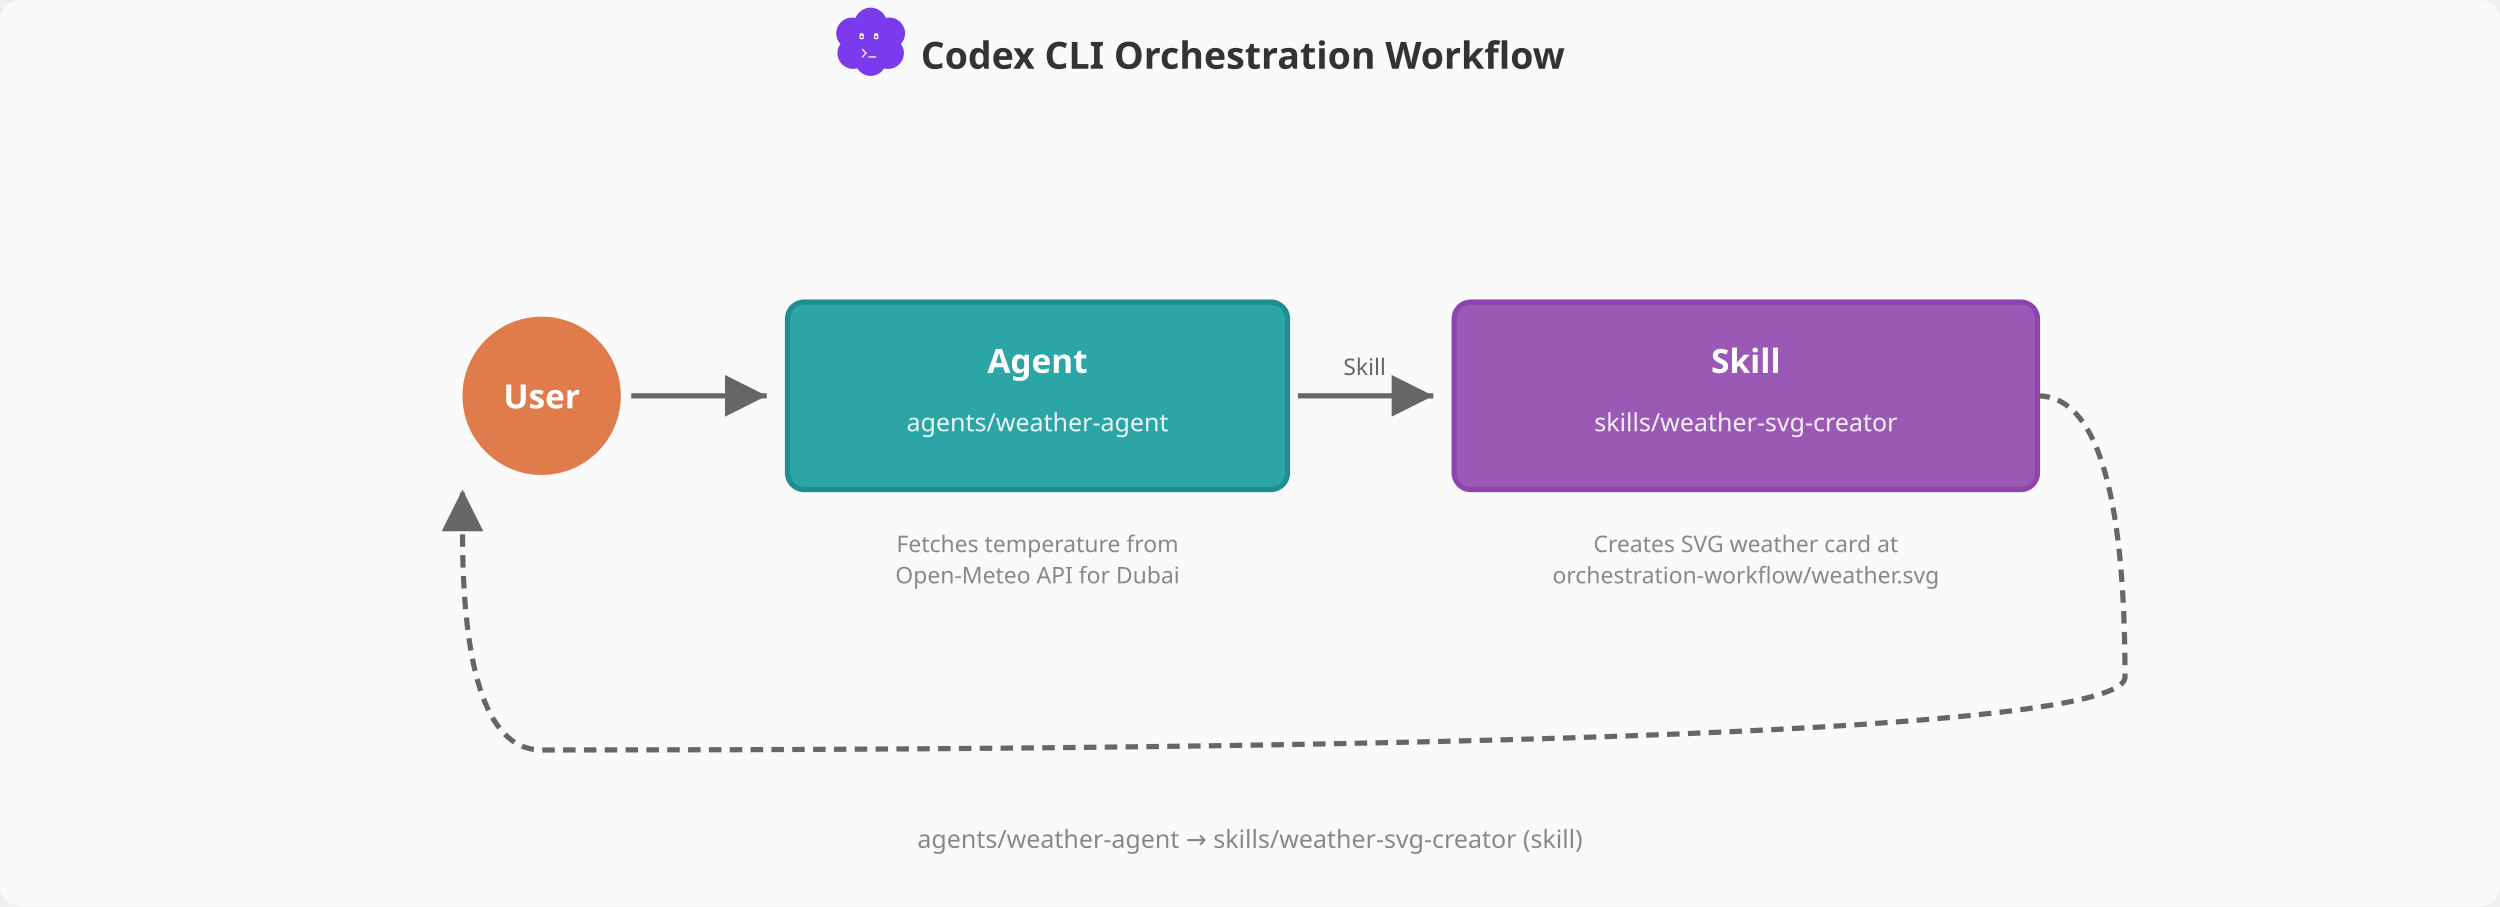
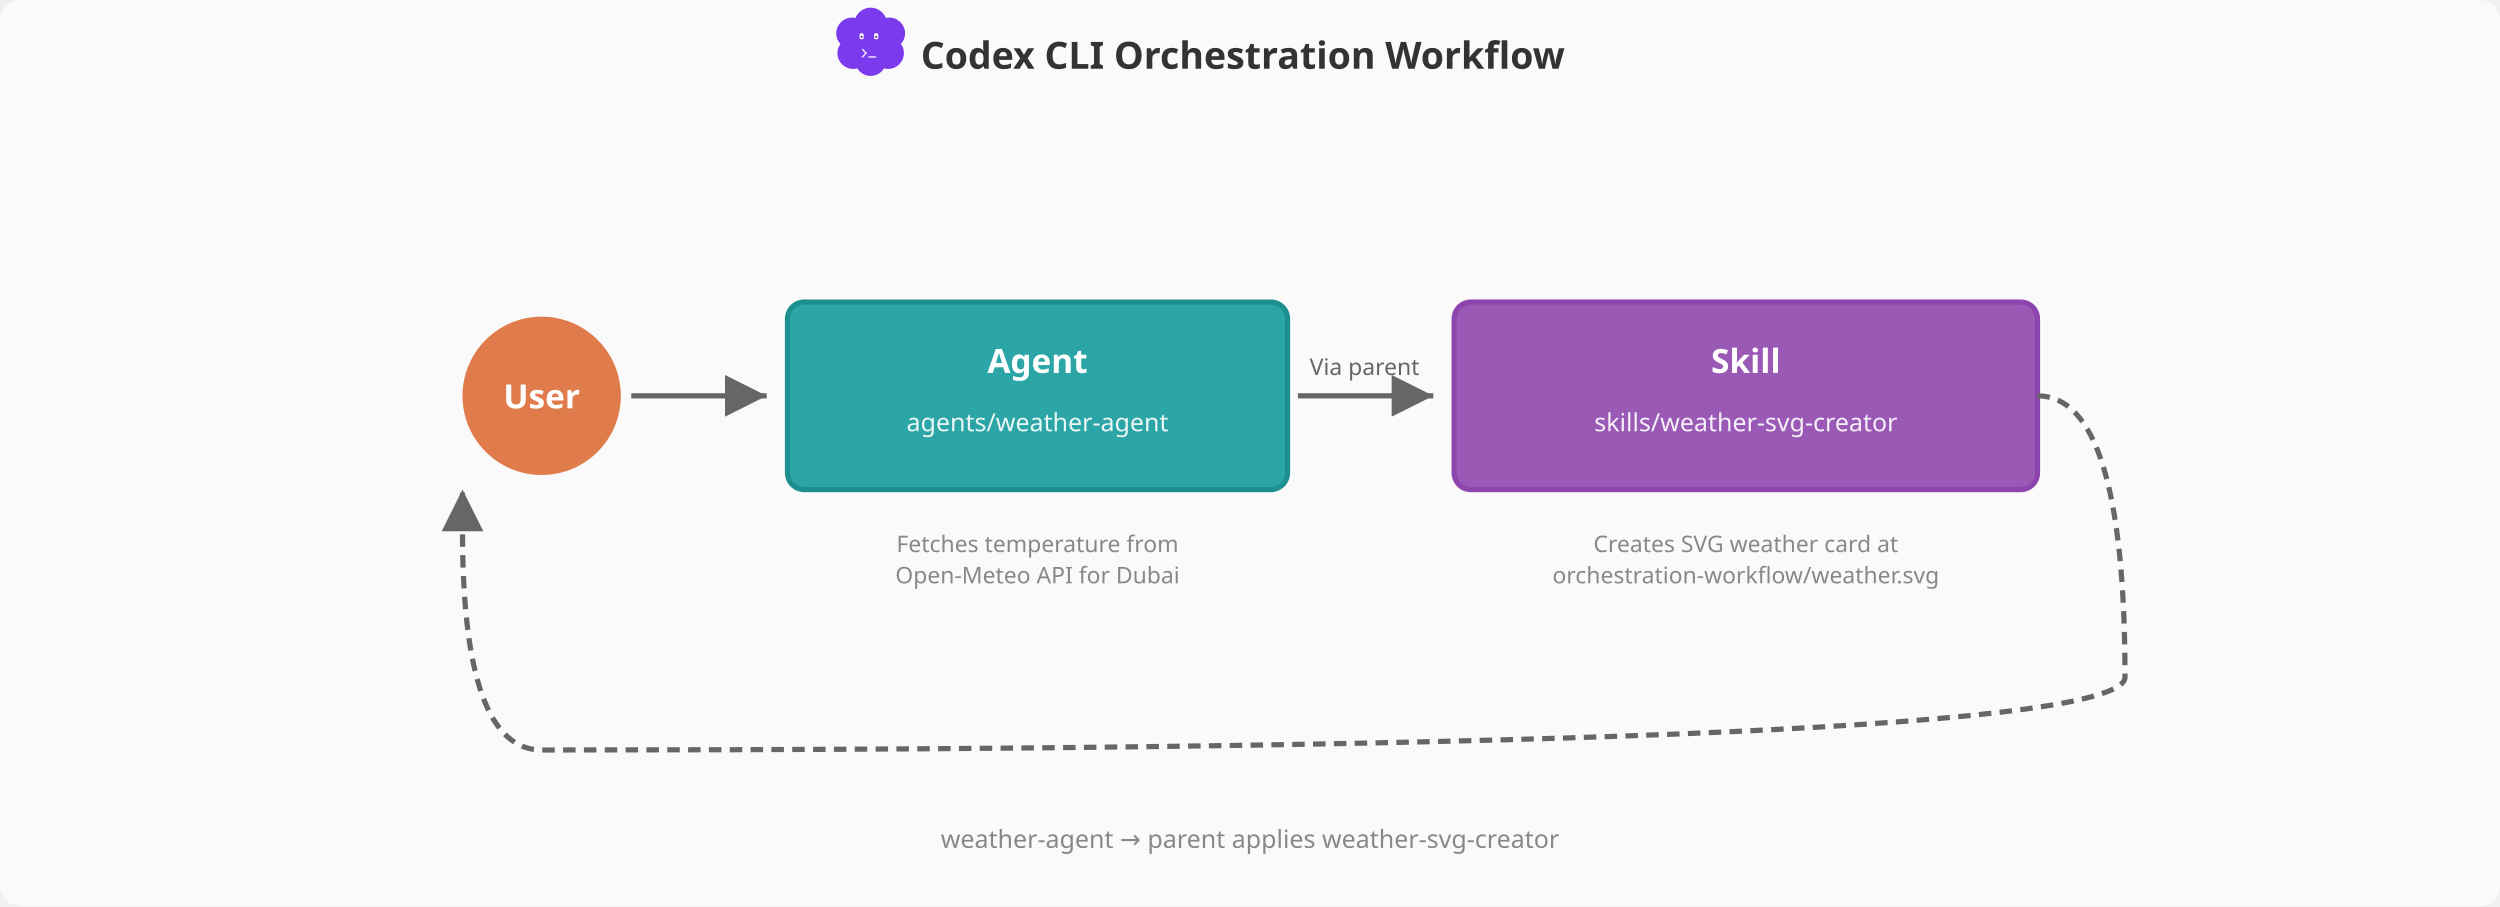
<svg xmlns="http://www.w3.org/2000/svg" viewBox="0 0 1200 435" width="1200" height="435">
  <defs>
    <marker id="arrow" markerWidth="10" markerHeight="10" refX="8" refY="4" orient="auto">
      <path d="M0,0 L0,8 L8,4 z" fill="#666" />
    </marker>
    <clipPath id="hdrCloud">
      <circle cx="128" cy="68" r="56" />
      <circle cx="192" cy="100" r="54" />
      <circle cx="188" cy="168" r="54" />
      <circle cx="128" cy="192" r="54" />
      <circle cx="68" cy="168" r="54" />
      <circle cx="64" cy="100" r="54" />
      <circle cx="128" cy="130" r="60" />
    </clipPath>
  </defs>
  <rect width="1200" height="435" fill="#fafafa" rx="10" />
  <g transform="translate(400, 2) scale(0.14)">
    <rect x="0" y="0" width="256" height="256" fill="#7C3AED" clip-path="url(#hdrCloud)" />
    <rect x="90" y="100" width="14" height="20" rx="4" fill="white" />
    <circle cx="97" cy="112" r="3.5" fill="#4C1D95" />
    <rect x="140" y="100" width="14" height="20" rx="4" fill="white" />
    <circle cx="147" cy="112" r="3.5" fill="#4C1D95" />
    <line x1="100" y1="155" x2="112" y2="168" stroke="white" stroke-width="5" stroke-linecap="round" opacity="0.85" />
    <line x1="112" y1="168" x2="100" y2="181" stroke="white" stroke-width="5" stroke-linecap="round" opacity="0.85" />
    <line x1="122" y1="181" x2="145" y2="181" stroke="white" stroke-width="5" stroke-linecap="round" opacity="0.85" />
  </g>
  <text x="442" y="33" text-anchor="start" fill="#333" font-family="system-ui" font-size="18" font-weight="bold">Codex CLI Orchestration Workflow</text>
  <circle cx="260" cy="190" r="38" fill="#E07C4C" />
  <text x="260" y="196" text-anchor="middle" fill="white" font-family="system-ui" font-size="16" font-weight="bold">User</text>
  <line x1="303" y1="190" x2="368" y2="190" stroke="#666" stroke-width="2.5" marker-end="url(#arrow)" />
  <rect x="378" y="145" width="240" height="90" rx="8" fill="#2BA5A5" stroke="#1E8F8F" stroke-width="2.5" />
  <text x="498" y="179" text-anchor="middle" fill="white" font-family="system-ui" font-size="16" font-weight="bold">Agent</text>
  <text x="498" y="207" text-anchor="middle" fill="white" font-family="system-ui" font-size="12" opacity="0.9">agents/weather-agent</text>
  <text x="498" y="265" text-anchor="middle" fill="#888" font-family="system-ui" font-size="11">Fetches temperature from</text>
  <text x="498" y="280" text-anchor="middle" fill="#888" font-family="system-ui" font-size="11">Open-Meteo API for Dubai</text>
  <line x1="623" y1="190" x2="688" y2="190" stroke="#666" stroke-width="2.5" marker-end="url(#arrow)" />
-   <text x="655" y="180" text-anchor="middle" fill="#666" font-family="system-ui" font-size="11">Skill</text>
+   <text x="655" y="180" text-anchor="middle" fill="#666" font-family="system-ui" font-size="11">Via parent</text>
  <rect x="698" y="145" width="280" height="90" rx="8" fill="#9B59B6" stroke="#8E44AD" stroke-width="2.5" />
  <text x="838" y="179" text-anchor="middle" fill="white" font-family="system-ui" font-size="16" font-weight="bold">Skill</text>
  <text x="838" y="207" text-anchor="middle" fill="white" font-family="system-ui" font-size="12" opacity="0.9">skills/weather-svg-creator</text>
  <text x="838" y="265" text-anchor="middle" fill="#888" font-family="system-ui" font-size="11">Creates SVG weather card at</text>
  <text x="838" y="280" text-anchor="middle" fill="#888" font-family="system-ui" font-size="11">orchestration-workflow/weather.svg</text>
  <path d="M 978 190 Q 1020 190 1020 325 Q 1020 360 260 360 Q 222 360 222 255 L 222 235" stroke="#666" stroke-width="2.5" fill="none" stroke-dasharray="6,4" marker-end="url(#arrow)" />
  <text x="600" y="407" text-anchor="middle" fill="#888" font-family="system-ui" font-size="12">
-     agents/weather-agent → skills/weather-svg-creator (skill)
+     weather-agent → parent applies weather-svg-creator
  </text>
</svg>
